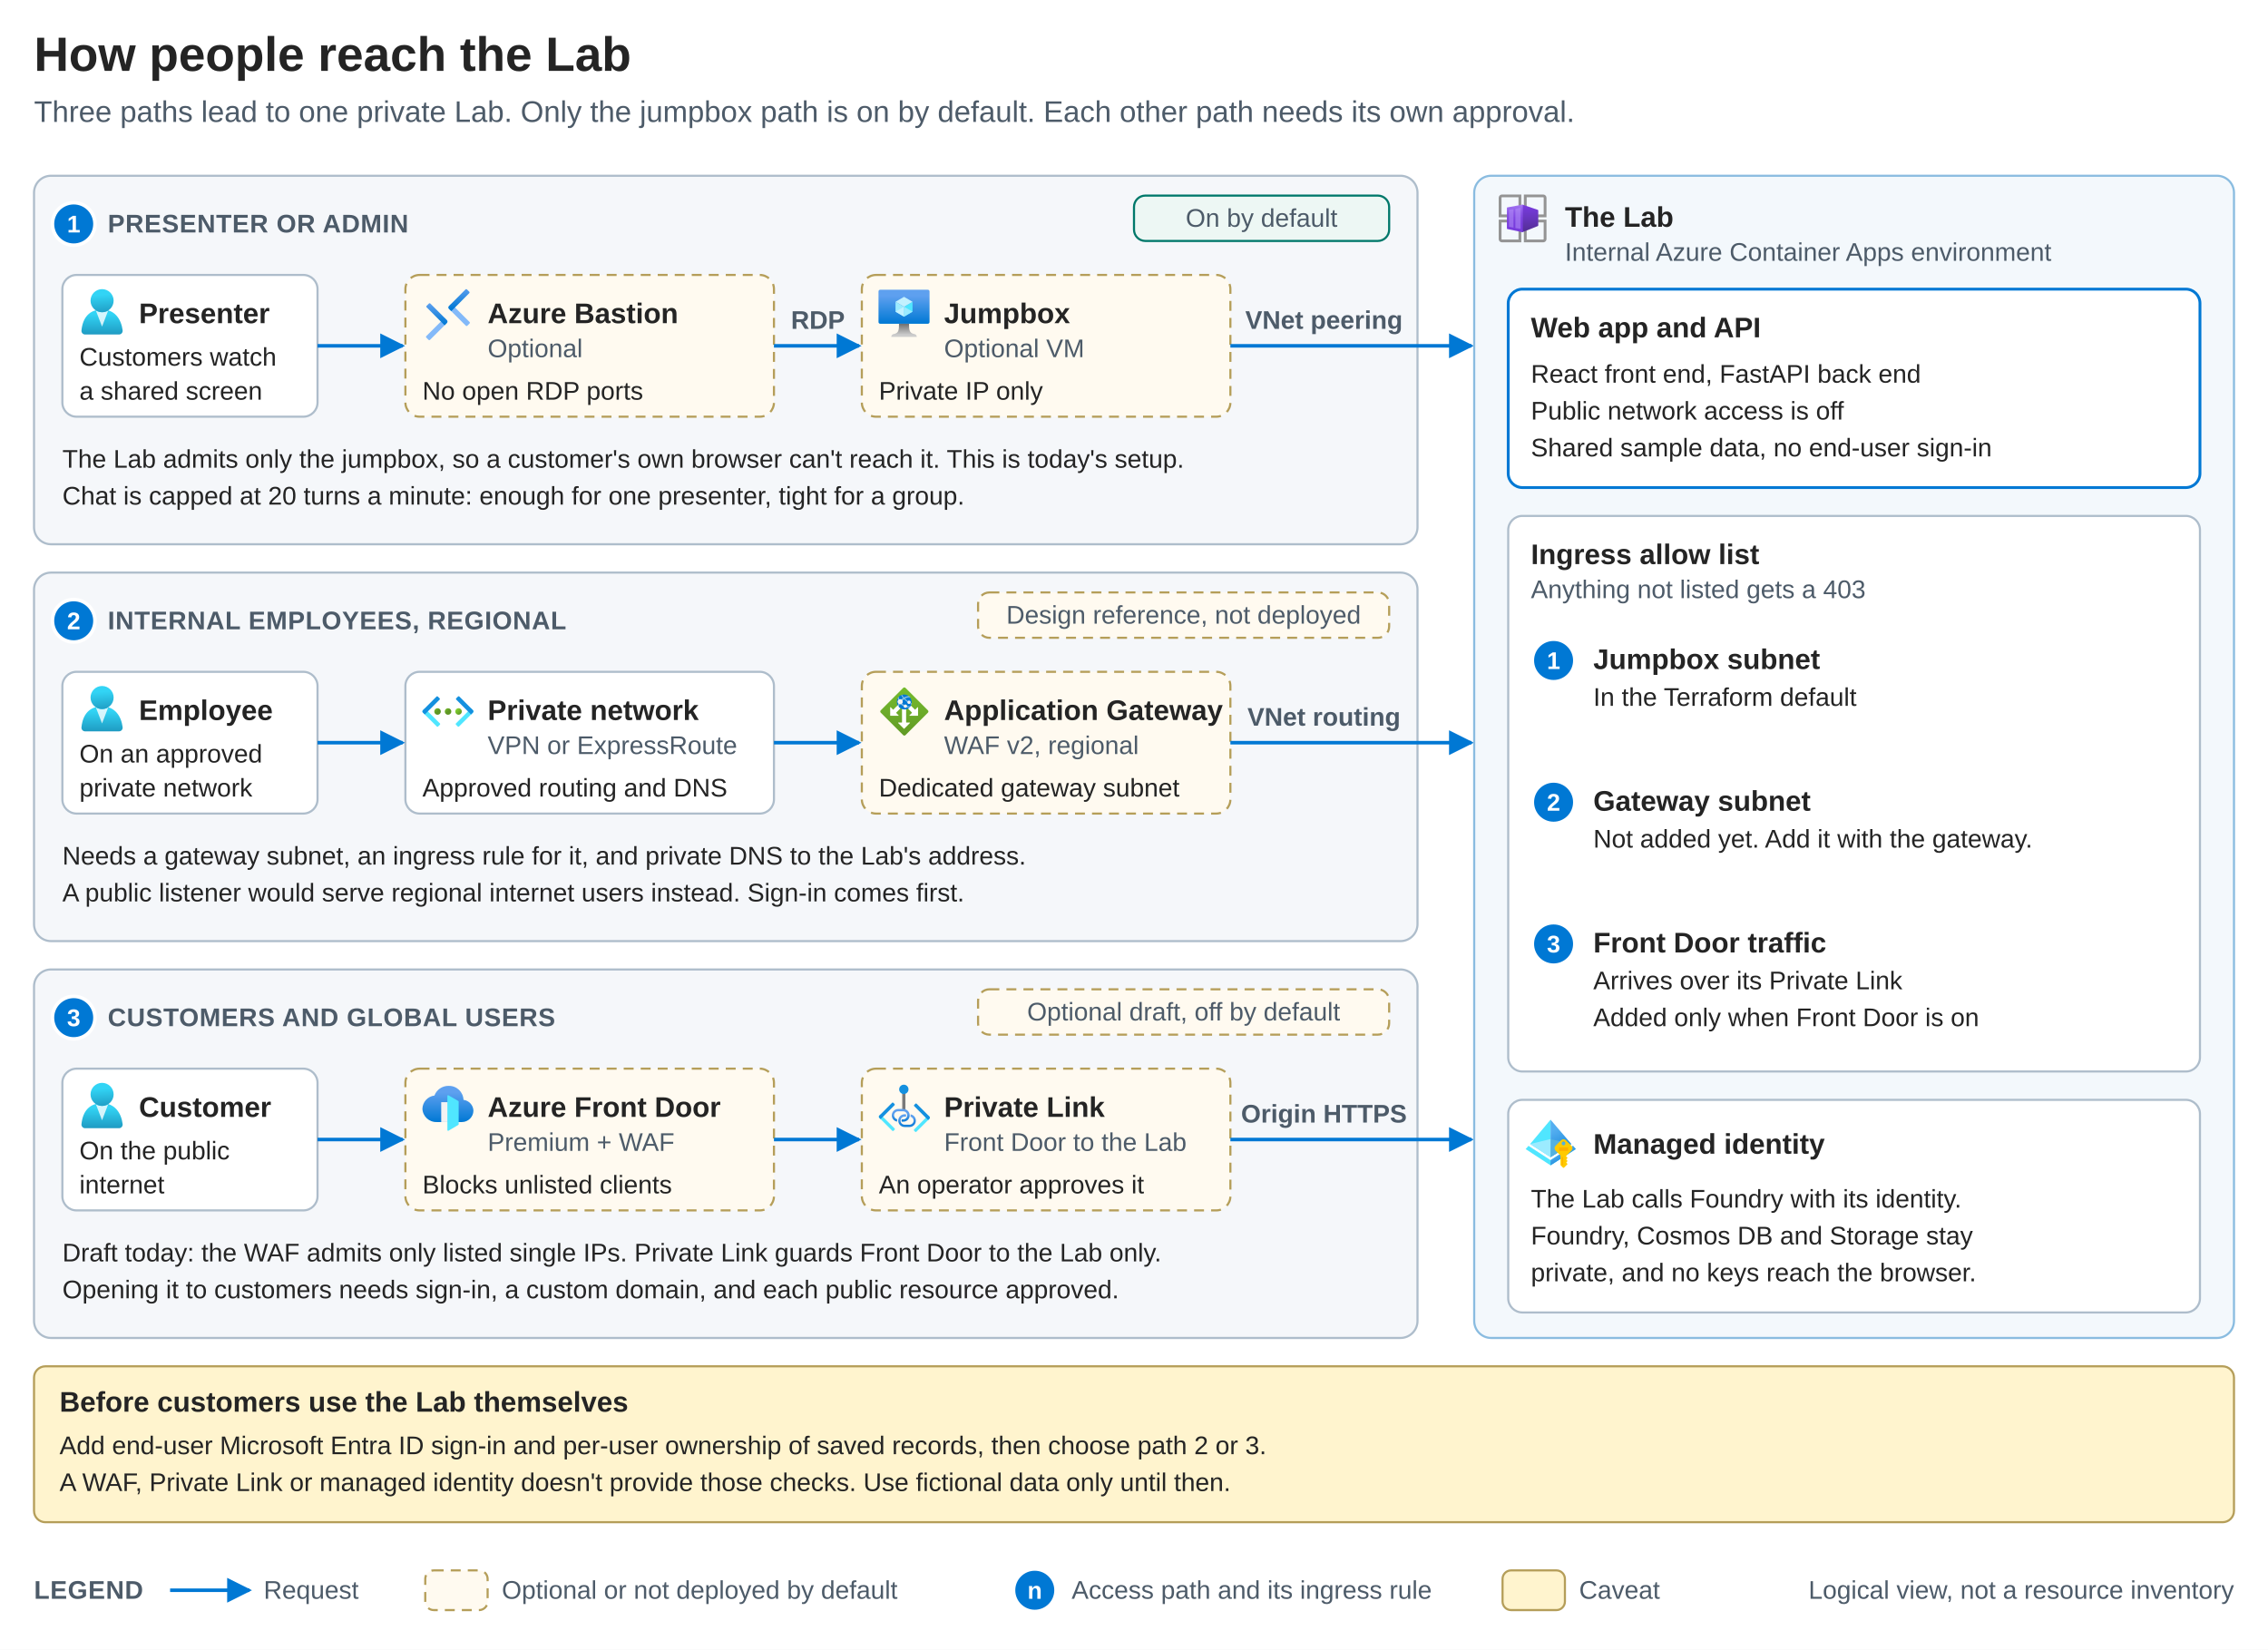
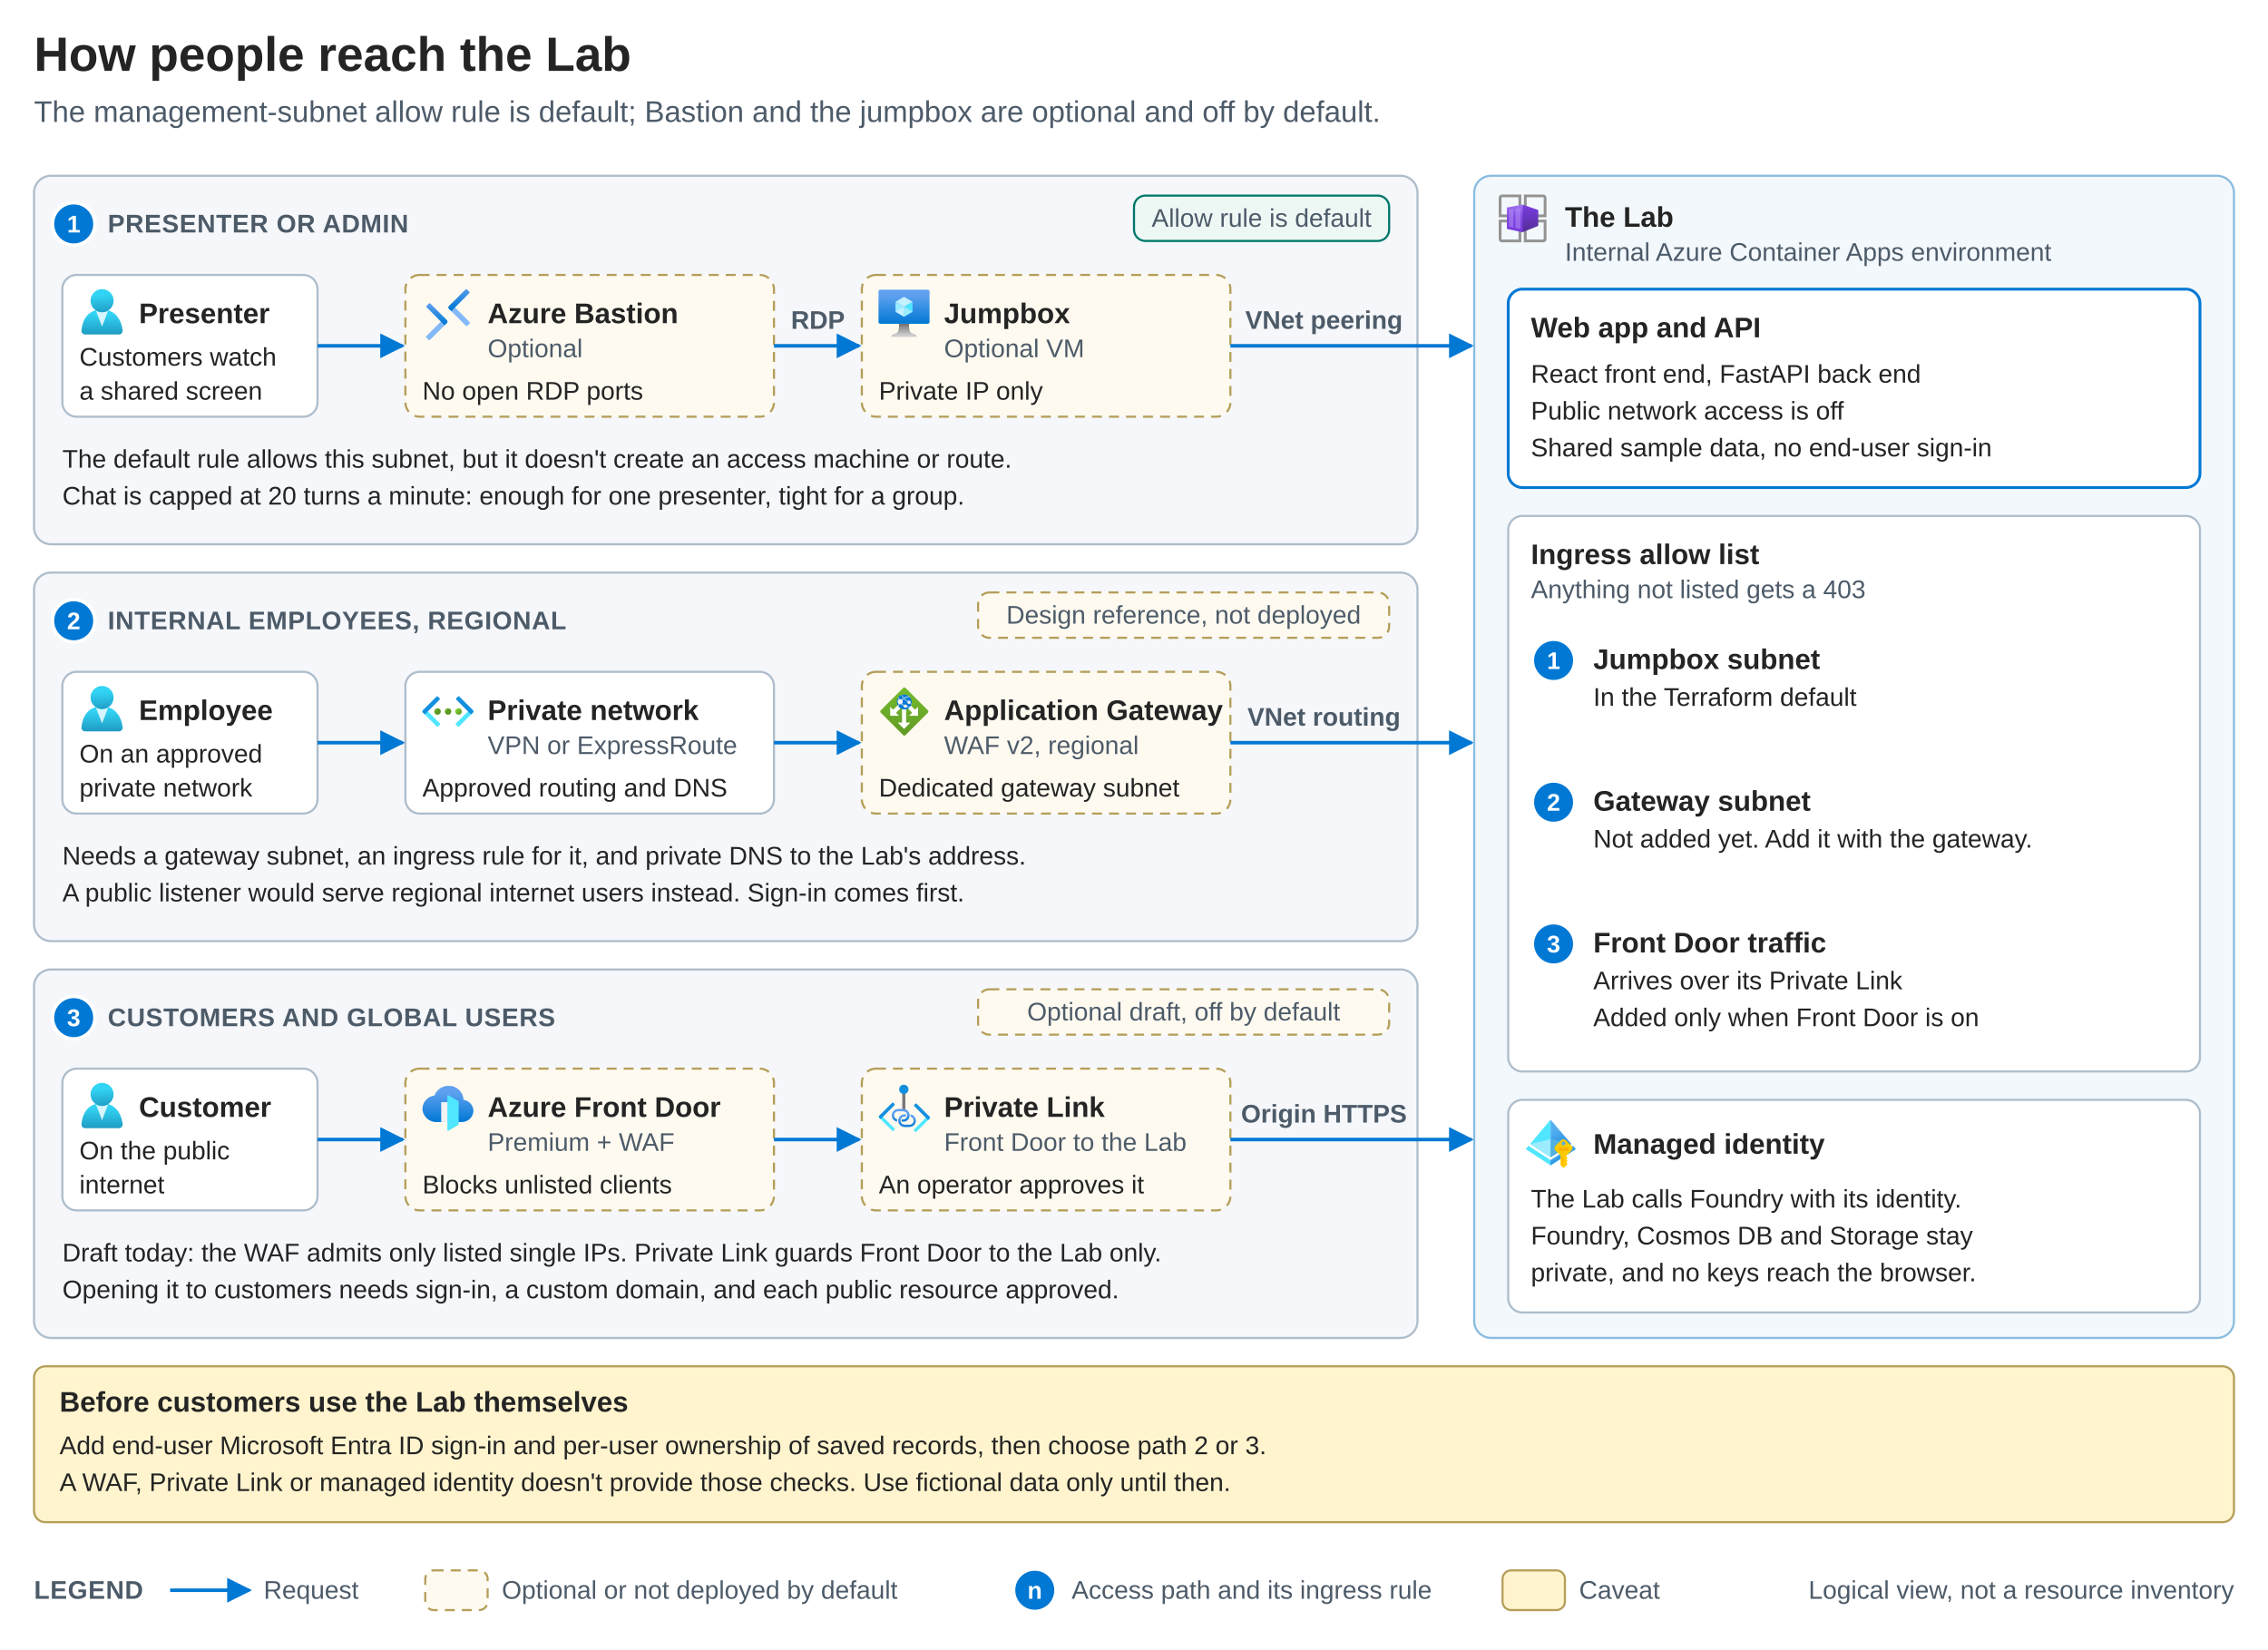
<svg xmlns="http://www.w3.org/2000/svg" width="1600" height="1164" viewBox="0 0 1600 1164" role="img" aria-labelledby="title desc" style="max-width:100%;height:auto">
  <defs>
    <marker id="blue" viewBox="0 0 10 10" refX="9" refY="5" markerWidth="7" markerHeight="7" orient="auto">
      <path d="M0 0L10 5L0 10z" fill="#0078d4" />
    </marker>
    <style>
      text { font-family: 'Segoe UI', Arial, sans-serif; fill: #242424; }
      .title { font-size: 34px; font-weight: 600; }
      .sub { font-size: 21px; fill: #4d5b69; }
      .name { font-size: 20px; font-weight: 600; }
      .detail { font-size: 18px; }
      .small { font-size: 18px; fill: #4d5b69; }
      .label { font-size: 18px; fill: #4d5b69; font-weight: 600; }
      .boundary { font-size: 18px; font-weight: 600; fill: #4d5b69; letter-spacing: 0.4px; }
      .num { font-family: 'Segoe UI', Arial, sans-serif; font-size: 17px; font-weight: 700; fill: #fff; }
      .request { fill: none; stroke: #0078d4; stroke-width: 2.5; marker-end: url(#blue); }
    </style>
  </defs>
  <rect width="1600" height="1164" fill="#fff" />
  <text x="24" y="50" class="title">How people reach the Lab</text>
-   <text x="24" y="86" class="sub">Three paths lead to one private Lab. Only the jumpbox path is on by default. Each other path needs its own approval.</text>
+   <text x="24" y="86" class="sub">The management-subnet allow rule is default; Bastion and the jumpbox are optional and off by default.</text>
  <rect x="24" y="124" width="976" height="260" rx="12" fill="#f5f7fa" stroke="#aebdcb" stroke-width="1.5" />
  <circle cx="52" cy="158" r="15" fill="#0078d4" stroke="#fff" stroke-width="2.5" />
  <text x="52" y="164" class="num" text-anchor="middle">1</text>
  <text x="76" y="164" class="boundary">PRESENTER OR ADMIN</text>
  <rect x="800" y="138" width="180" height="32" rx="8" fill="#edf7f4" stroke="#00786a" stroke-width="1.5" />
-   <text x="890" y="160" class="small" text-anchor="middle">On by default</text>
+   <text x="890" y="160" class="small" text-anchor="middle">Allow rule is default</text>
  <rect x="44" y="194" width="180" height="100" rx="10" fill="#fff" stroke="#aebdcb" stroke-width="1.5" />
  <svg x="56" y="204" width="32" height="32" viewBox="0 0 18 18">
    <defs>
      <linearGradient id="icon1-be92901b-ec33-4c65-adf1-9b0eed06d677" x1="9" y1="6.88" x2="9" y2="20.45" gradientUnits="userSpaceOnUse">
        <stop offset="0.22" stop-color="#32d4f5" />
        <stop offset="1" stop-color="#198ab3" />
      </linearGradient>
      <linearGradient id="icon1-b46fc246-25d8-4398-8779-1042e8cacae7" x1="8.61" y1="-0.4" x2="9.6" y2="11.92" gradientUnits="userSpaceOnUse">
        <stop offset="0.22" stop-color="#32d4f5" />
        <stop offset="1" stop-color="#198ab3" />
      </linearGradient>
    </defs>
    <path d="M15.72,18a1.45,1.45,0,0,0,1.45-1.45.47.47,0,0,0,0-.17C16.59,11.81,14,8.09,9,8.09S1.34,11.24.83,16.39A1.46,1.46,0,0,0,2.14,18H15.72Z" fill="url(#icon1-be92901b-ec33-4c65-adf1-9b0eed06d677)" />
    <path d="M9,9.17a4.59,4.59,0,0,1-2.48-.73L9,14.86l2.44-6.38A4.53,4.53,0,0,1,9,9.17Z" fill="#fff" opacity="0.8" />
    <circle cx="9.01" cy="4.58" r="4.58" fill="url(#icon1-b46fc246-25d8-4398-8779-1042e8cacae7)" />
  </svg>
  <text x="98" y="228" class="name">Presenter</text>
  <text x="56" y="258" class="detail">Customers watch</text>
  <text x="56" y="282" class="detail">a shared screen</text>
  <rect x="286" y="194" width="260" height="100" rx="10" fill="#fffaf0" stroke="#b59e59" stroke-width="1.5" stroke-dasharray="7 5" />
  <svg x="298" y="204" width="36" height="36" viewBox="0 0 18 18">
    <defs>
      <linearGradient id="icon2-b1ebad31-96e8-487e-93d6-4a68da28a89e" x1="12.896" y1="-0.54" x2="12.896" y2="6.922" gradientTransform="translate(1.05 10.166) rotate(-44.919)" gradientUnits="userSpaceOnUse">
        <stop offset="0" stop-color="#5ea0ef" />
        <stop offset="1" stop-color="#0078d4" />
      </linearGradient>
      <linearGradient id="icon2-fb6a68a2-e02a-438b-8ccf-ab9786098481" x1="5.104" y1="5.035" x2="5.104" y2="12.497" gradientTransform="translate(2.636 18.68) rotate(-135.081)" gradientUnits="userSpaceOnUse">
        <stop offset="0" stop-color="#5ea0ef" />
        <stop offset="1" stop-color="#0078d4" />
      </linearGradient>
    </defs>
    <path d="M12.315,4.43h1.136a.363.363,0,0,1,.363.363v8.382a.727.727,0,0,1-.727.727H11.951a0,0,0,0,1,0,0V4.793A.363.363,0,0,1,12.315,4.43Z" transform="translate(28.47 6.515) rotate(134.919)" fill="#83b9f9" />
    <path d="M12.253-.856h1.136a.363.363,0,0,1,.363.363V8.483a0,0,0,0,1,0,0H12.616a.727.727,0,0,1-.727-.727V-.492a.363.363,0,0,1,.363-.363Z" transform="translate(6.435 -7.94) rotate(44.919)" fill="url(#icon2-b1ebad31-96e8-487e-93d6-4a68da28a89e)" />
    <path d="M4.186,9.411H5.322a.727.727,0,0,1,.727.727v8.382a.363.363,0,0,1-.363.363H4.549a.363.363,0,0,1-.363-.363V9.411a0,0,0,0,1,0,0Z" transform="translate(11.521 0.534) rotate(45.081)" fill="#83b9f9" />
    <path d="M4.974,4.126H6.11a0,0,0,0,1,0,0V13.1a.363.363,0,0,1-.363.363H4.611a.363.363,0,0,1-.363-.363V4.852a.727.727,0,0,1,.727-.727Z" transform="translate(15.056 11.366) rotate(135.081)" fill="url(#icon2-fb6a68a2-e02a-438b-8ccf-ab9786098481)" />
  </svg>
  <text x="344" y="228" class="name">Azure Bastion</text>
  <text x="344" y="252" class="small">Optional</text>
  <text x="298" y="282" class="detail">No open RDP ports</text>
  <rect x="608" y="194" width="260" height="100" rx="10" fill="#fffaf0" stroke="#b59e59" stroke-width="1.5" stroke-dasharray="7 5" />
  <svg x="620" y="204" width="36" height="36" viewBox="0 0 18 18">
    <defs>
      <linearGradient id="icon3-f34d9569-2bd0-4002-8f16-3d01d8106cb5" x1="8.88" y1="12.21" x2="8.88" y2="0.21" gradientUnits="userSpaceOnUse">
        <stop offset="0" stop-color="#0078d4" />
        <stop offset="0.82" stop-color="#5ea0ef" />
      </linearGradient>
      <linearGradient id="icon3-bdb45a0b-eb58-4970-a60a-fb2ce314f866" x1="8.88" y1="16.84" x2="8.88" y2="12.21" gradientUnits="userSpaceOnUse">
        <stop offset="0.15" stop-color="#ccc" />
        <stop offset="1" stop-color="#707070" />
      </linearGradient>
    </defs>
    <rect x="-0.12" y="0.21" width="18" height="12" rx="0.6" fill="url(#icon3-f34d9569-2bd0-4002-8f16-3d01d8106cb5)" />
    <polygon points="11.88 4.46 11.88 7.95 8.88 9.71 8.88 6.21 11.88 4.46" fill="#50e6ff" />
    <polygon points="11.88 4.46 8.88 6.22 5.88 4.46 8.88 2.71 11.88 4.46" fill="#c3f1ff" />
    <polygon points="8.88 6.22 8.88 9.71 5.88 7.95 5.88 4.46 8.88 6.22" fill="#9cebff" />
    <polygon points="5.88 7.95 8.88 6.21 8.88 9.71 5.88 7.95" fill="#c3f1ff" />
    <polygon points="11.88 7.95 8.88 6.21 8.88 9.71 11.88 7.95" fill="#9cebff" />
    <path d="M12.49,15.84c-1.78-.28-1.85-1.56-1.85-3.63H7.11c0,2.07-.06,3.35-1.84,3.63a1,1,0,0,0-.89,1h9A1,1,0,0,0,12.49,15.84Z" fill="url(#icon3-bdb45a0b-eb58-4970-a60a-fb2ce314f866)" />
  </svg>
  <text x="666" y="228" class="name">Jumpbox</text>
  <text x="666" y="252" class="small">Optional VM</text>
  <text x="620" y="282" class="detail">Private IP only</text>
  <path d="M224 244H284" class="request" />
  <path d="M546 244H606" class="request" />
  <text x="577" y="232" class="label" text-anchor="middle">RDP</text>
  <path d="M868 244H1038" class="request" />
  <text x="934" y="232" class="label" text-anchor="middle">VNet peering</text>
-   <text x="44" y="330" class="detail">The Lab admits only the jumpbox, so a customer's own browser can't reach it. This is today's setup.</text>
+   <text x="44" y="330" class="detail">The default rule allows this subnet, but it doesn't create an access machine or route.</text>
  <text x="44" y="356" class="detail">Chat is capped at 20 turns a minute: enough for one presenter, tight for a group.</text>
  <rect x="24" y="404" width="976" height="260" rx="12" fill="#f5f7fa" stroke="#aebdcb" stroke-width="1.5" />
  <circle cx="52" cy="438" r="15" fill="#0078d4" stroke="#fff" stroke-width="2.5" />
  <text x="52" y="444" class="num" text-anchor="middle">2</text>
  <text x="76" y="444" class="boundary">INTERNAL EMPLOYEES, REGIONAL</text>
  <rect x="690" y="418" width="290" height="32" rx="8" fill="#fffaf0" stroke="#b59e59" stroke-width="1.5" stroke-dasharray="7 5" />
  <text x="835" y="440" class="small" text-anchor="middle">Design reference, not deployed</text>
  <rect x="44" y="474" width="180" height="100" rx="10" fill="#fff" stroke="#aebdcb" stroke-width="1.5" />
  <svg x="56" y="484" width="32" height="32" viewBox="0 0 18 18">
    <defs>
      <linearGradient id="icon4-be92901b-ec33-4c65-adf1-9b0eed06d677" x1="9" y1="6.88" x2="9" y2="20.45" gradientUnits="userSpaceOnUse">
        <stop offset="0.22" stop-color="#32d4f5" />
        <stop offset="1" stop-color="#198ab3" />
      </linearGradient>
      <linearGradient id="icon4-b46fc246-25d8-4398-8779-1042e8cacae7" x1="8.61" y1="-0.4" x2="9.6" y2="11.92" gradientUnits="userSpaceOnUse">
        <stop offset="0.22" stop-color="#32d4f5" />
        <stop offset="1" stop-color="#198ab3" />
      </linearGradient>
    </defs>
    <path d="M15.72,18a1.45,1.45,0,0,0,1.45-1.45.47.47,0,0,0,0-.17C16.59,11.81,14,8.09,9,8.09S1.34,11.24.83,16.39A1.46,1.46,0,0,0,2.14,18H15.72Z" fill="url(#icon4-be92901b-ec33-4c65-adf1-9b0eed06d677)" />
    <path d="M9,9.17a4.59,4.59,0,0,1-2.48-.73L9,14.86l2.44-6.38A4.53,4.53,0,0,1,9,9.17Z" fill="#fff" opacity="0.8" />
    <circle cx="9.01" cy="4.58" r="4.58" fill="url(#icon4-b46fc246-25d8-4398-8779-1042e8cacae7)" />
  </svg>
  <text x="98" y="508" class="name">Employee</text>
  <text x="56" y="538" class="detail">On an approved</text>
  <text x="56" y="562" class="detail">private network</text>
  <rect x="286" y="474" width="260" height="100" rx="10" fill="#fff" stroke="#aebdcb" stroke-width="1.5" />
  <svg x="298" y="484" width="36" height="36" viewBox="0 0 18 18">
    <defs>
      <linearGradient id="icon5-f020fb7e-2243-4501-8153-5d69bd3c34f7" x1="9.88" y1="8.59" x2="11.52" y2="10.23" gradientTransform="translate(2.03 -0.4) rotate(-0.08)" gradientUnits="userSpaceOnUse">
        <stop offset="0" stop-color="#86d633" />
        <stop offset="1" stop-color="#5e9624" />
      </linearGradient>
      <linearGradient id="icon5-b3c2bc94-8c7c-48a2-9719-6ee899a43a97" x1="6.18" y1="8.59" x2="7.81" y2="10.23" gradientUnits="userSpaceOnUse">
        <stop offset="0" stop-color="#86d633" />
        <stop offset="1" stop-color="#5e9624" />
      </linearGradient>
      <linearGradient id="icon5-e900c35d-0958-4d4f-b28f-302eeaaf52f5" x1="2.48" y1="8.59" x2="4.11" y2="10.23" gradientUnits="userSpaceOnUse">
        <stop offset="0" stop-color="#86d633" />
        <stop offset="1" stop-color="#5e9624" />
      </linearGradient>
    </defs>
    <circle cx="12.74" cy="8.99" r="1.16" fill="url(#icon5-f020fb7e-2243-4501-8153-5d69bd3c34f7)" />
    <circle cx="9.04" cy="9" r="1.16" fill="url(#icon5-b3c2bc94-8c7c-48a2-9719-6ee899a43a97)" />
    <circle cx="5.34" cy="9" r="1.16" fill="url(#icon5-e900c35d-0958-4d4f-b28f-302eeaaf52f5)" />
    <path d="M2.61,7.28h.94a.3.3,0,0,1,.3.3v6.94a.6.6,0,0,1-.6.6H2.31a0,0,0,0,1,0,0V7.58a.3.3,0,0,1,.3-.3Z" transform="translate(13.18 16.93) rotate(134.92)" fill="#50e6ff" />
    <path d="M2.56,2.91H3.5a.3.3,0,0,1,.3.3v7.43a0,0,0,0,1,0,0H2.86a.6.6,0,0,1-.6-.6V3.21a.3.3,0,0,1,.3-.3Z" transform="translate(5.66 -0.16) rotate(44.92)" fill="#1490df" />
    <path d="M14.15,7.28h.94a.6.6,0,0,1,.6.6v6.94a.3.3,0,0,1-.3.3h-.94a.3.3,0,0,1-.3-.3V7.28a0,0,0,0,1,0,0Z" transform="translate(12.32 -7.28) rotate(45.08)" fill="#50e6ff" />
    <path d="M14.81,2.91h.94a0,0,0,0,1,0,0v7.43a.3.3,0,0,1-.3.3H14.5a.3.3,0,0,1-.3-.3V3.51a.6.6,0,0,1,.6-.6Z" transform="translate(30.36 0.99) rotate(135.08)" fill="#1490df" />
  </svg>
  <text x="344" y="508" class="name">Private network</text>
  <text x="344" y="532" class="small">VPN or ExpressRoute</text>
  <text x="298" y="562" class="detail">Approved routing and DNS</text>
  <rect x="608" y="474" width="260" height="100" rx="10" fill="#fffaf0" stroke="#b59e59" stroke-width="1.5" stroke-dasharray="7 5" />
  <svg x="620" y="484" width="36" height="36" viewBox="0 0 18 18">
    <defs>
      <linearGradient id="icon6-f6d5399b-a5cb-4c09-96cc-9e3bb1af2386" x1="9" y1="19.25" x2="9" y2="-0.46" gradientTransform="translate(9 -3.73) rotate(45)" gradientUnits="userSpaceOnUse">
        <stop offset="0" stop-color="#5e9624" />
        <stop offset="0.55" stop-color="#6dad2a" />
        <stop offset="1" stop-color="#76bc2d" />
      </linearGradient>
      <linearGradient id="icon6-a43242a2-4d95-4f6d-8870-2702ceb6aebc" x1="7.54" y1="6.44" x2="7.53" y2="5.18" gradientUnits="userSpaceOnUse">
        <stop offset="0" stop-color="#ccc" />
        <stop offset="0.12" stop-color="#d7d7d7" />
        <stop offset="0.42" stop-color="#ebebeb" />
        <stop offset="0.72" stop-color="#f8f8f8" />
        <stop offset="1" stop-color="#fcfcfc" />
      </linearGradient>
      <linearGradient id="icon6-eedce6dd-706a-43c4-ac66-66b73578221d" x1="9.36" y1="7.69" x2="9.36" y2="6.57" href="#icon6-a43242a2-4d95-4f6d-8870-2702ceb6aebc" />
    </defs>
    <rect x="2.82" y="2.82" width="12.35" height="12.35" rx="0.57" transform="translate(-3.73 9) rotate(-45)" fill="url(#icon6-f6d5399b-a5cb-4c09-96cc-9e3bb1af2386)" />
    <g>
      <path d="M10.89,10.51h2.84a.11.11,0,0,0,.1-.11V7.57a.1.1,0,0,0-.18-.07l-.78.78,0,.05a.1.1,0,0,1-.14,0L9.26,4.91a.1.1,0,0,0-.14,0l-.88.88a.11.11,0,0,0,0,.15l3.41,3.41a.11.11,0,0,1,0,.15l-.05.05-.78.78A.11.11,0,0,0,10.89,10.51Z" fill="#fff" />
      <path d="M6.92,10.51H4.08A.11.11,0,0,1,4,10.4V7.57a.1.1,0,0,1,.17-.07l.79.78,0,.05a.1.1,0,0,0,.14,0L8.55,4.91a.1.1,0,0,1,.14,0l.88.88a.11.11,0,0,1,0,.15L6.16,9.35a.11.11,0,0,0,0,.15l0,.05.78.78A.11.11,0,0,1,6.92,10.51Z" fill="#fff" />
      <path d="M6.82,13.07l2,2a.1.1,0,0,0,.14,0l2-2a.1.1,0,0,0-.07-.17H9.72a.11.11,0,0,1-.1-.1V8a.1.1,0,0,0-.1-.11H8.28A.11.11,0,0,0,8.17,8V12.8a.1.1,0,0,1-.1.1H6.89A.1.1,0,0,0,6.82,13.07Z" fill="#fff" />
    </g>
    <path id="icon6-ac0a9c0c-2e8c-4843-b02b-2fadf76b27d0" d="M10.65,7.78A2.71,2.71,0,0,1,7.33,3.5l0,0a2.71,2.71,0,0,1,3.29,4.3" fill="#0078d4" />
    <circle cx="7.53" cy="5.55" r="0.87" fill="url(#icon6-a43242a2-4d95-4f6d-8870-2702ceb6aebc)" />
    <g>
      <path d="M6.67,7l.19.3L7,7.5a5.94,5.94,0,0,1,.34-1.1.85.85,0,0,1-.45-.23A6.71,6.71,0,0,0,6.67,7Z" fill="#f2f2f2" opacity="0.55" />
      <path d="M7.24,4.73A4,4,0,0,1,7,3.8a2.48,2.48,0,0,0-.34.46A3.51,3.51,0,0,0,6.86,5,1,1,0,0,1,7.24,4.73Z" fill="#f2f2f2" opacity="0.55" />
      <path d="M8.17,6.14a.87.87,0,0,1-.48.26,4.62,4.62,0,0,0,.46.41,4.14,4.14,0,0,0,.65.39V7.13A.53.53,0,0,1,9,6.73,3.6,3.6,0,0,1,8.17,6.14Z" fill="#f2f2f2" opacity="0.55" />
      <path d="M10.79,7.2a4.14,4.14,0,0,1-.87-.1v0a.55.55,0,0,1-.16.39,3.84,3.84,0,0,0,1.08.08,2.93,2.93,0,0,0,.37-.42Z" fill="#f2f2f2" opacity="0.55" />
    </g>
    <circle cx="9.36" cy="7.13" r="0.56" fill="url(#icon6-eedce6dd-706a-43c4-ac66-66b73578221d)" />
    <circle cx="10.64" cy="5.74" r="0.6" fill="#f2f2f2" />
    <g>
      <path d="M9.21,4.42A4.29,4.29,0,0,1,11.09,4a2.24,2.24,0,0,0-.47-.45,4.5,4.5,0,0,0-1.49.35c-.1,0-.19.11-.29.16h0a5.85,5.85,0,0,1-.63-.93l-.34.13a5.35,5.35,0,0,0,.65,1,3.92,3.92,0,0,0-.67.55.87.87,0,0,1,.43.35,3.29,3.29,0,0,1,.61-.48,9.16,9.16,0,0,0,1.17,1,.57.57,0,0,1,.2-.32A8.44,8.44,0,0,1,9.21,4.42Z" fill="#f2f2f2" opacity="0.55" />
      <path d="M11.55,6.09h0l-.1,0h0l-.08,0h0l-.1-.06a.61.61,0,0,1-.2.3l.12.07h0l.11.06h0l.28.14h0a3.58,3.58,0,0,0,.09-.35Z" fill="#f2f2f2" opacity="0.55" />
    </g>
    <circle cx="7.53" cy="5.55" r="0.87" fill="#f2f2f2" />
    <circle cx="9.36" cy="7.13" r="0.56" fill="#f2f2f2" />
  </svg>
  <text x="666" y="508" class="name">Application Gateway</text>
  <text x="666" y="532" class="small">WAF v2, regional</text>
  <text x="620" y="562" class="detail">Dedicated gateway subnet</text>
  <path d="M224 524H284" class="request" />
  <path d="M546 524H606" class="request" />
  <path d="M868 524H1038" class="request" />
  <text x="934" y="512" class="label" text-anchor="middle">VNet routing</text>
  <text x="44" y="610" class="detail">Needs a gateway subnet, an ingress rule for it, and private DNS to the Lab's address.</text>
  <text x="44" y="636" class="detail">A public listener would serve regional internet users instead. Sign-in comes first.</text>
  <rect x="24" y="684" width="976" height="260" rx="12" fill="#f5f7fa" stroke="#aebdcb" stroke-width="1.5" />
  <circle cx="52" cy="718" r="15" fill="#0078d4" stroke="#fff" stroke-width="2.5" />
  <text x="52" y="724" class="num" text-anchor="middle">3</text>
  <text x="76" y="724" class="boundary">CUSTOMERS AND GLOBAL USERS</text>
  <rect x="690" y="698" width="290" height="32" rx="8" fill="#fffaf0" stroke="#b59e59" stroke-width="1.5" stroke-dasharray="7 5" />
  <text x="835" y="720" class="small" text-anchor="middle">Optional draft, off by default</text>
  <rect x="44" y="754" width="180" height="100" rx="10" fill="#fff" stroke="#aebdcb" stroke-width="1.5" />
  <svg x="56" y="764" width="32" height="32" viewBox="0 0 18 18">
    <defs>
      <linearGradient id="icon7-be92901b-ec33-4c65-adf1-9b0eed06d677" x1="9" y1="6.88" x2="9" y2="20.45" gradientUnits="userSpaceOnUse">
        <stop offset="0.22" stop-color="#32d4f5" />
        <stop offset="1" stop-color="#198ab3" />
      </linearGradient>
      <linearGradient id="icon7-b46fc246-25d8-4398-8779-1042e8cacae7" x1="8.61" y1="-0.4" x2="9.6" y2="11.92" gradientUnits="userSpaceOnUse">
        <stop offset="0.22" stop-color="#32d4f5" />
        <stop offset="1" stop-color="#198ab3" />
      </linearGradient>
    </defs>
    <path d="M15.72,18a1.45,1.45,0,0,0,1.45-1.45.47.47,0,0,0,0-.17C16.59,11.81,14,8.09,9,8.09S1.34,11.24.83,16.39A1.46,1.46,0,0,0,2.14,18H15.72Z" fill="url(#icon7-be92901b-ec33-4c65-adf1-9b0eed06d677)" />
    <path d="M9,9.17a4.59,4.59,0,0,1-2.48-.73L9,14.86l2.44-6.38A4.53,4.53,0,0,1,9,9.17Z" fill="#fff" opacity="0.8" />
    <circle cx="9.01" cy="4.58" r="4.58" fill="url(#icon7-b46fc246-25d8-4398-8779-1042e8cacae7)" />
  </svg>
  <text x="98" y="788" class="name">Customer</text>
  <text x="56" y="818" class="detail">On the public</text>
  <text x="56" y="842" class="detail">internet</text>
  <rect x="286" y="754" width="260" height="100" rx="10" fill="#fffaf0" stroke="#b59e59" stroke-width="1.5" stroke-dasharray="7 5" />
  <svg x="298" y="764" width="36" height="36" viewBox="0 0 18 18">
    <defs>
      <linearGradient id="icon8-aa2ee697-e8d1-4da1-a8c5-64c8ebbb74cf" x1="9" y1="13.83" x2="9" y2="1.07" gradientUnits="userSpaceOnUse">
        <stop offset="0" stop-color="#0078d4" />
        <stop offset="0.82" stop-color="#5ea0ef" />
      </linearGradient>
    </defs>
    <path d="M18,9.83A4,4,0,0,0,14.49,6,5.1,5.1,0,0,0,9.24,1.07a5.23,5.23,0,0,0-5,3.41A4.83,4.83,0,0,0,0,9.12a4.9,4.9,0,0,0,5.07,4.71l.44,0h8.21a.78.78,0,0,0,.22,0A4.09,4.09,0,0,0,18,9.83Z" fill="url(#icon8-aa2ee697-e8d1-4da1-a8c5-64c8ebbb74cf)" />
    <path id="icon8-f0276135-0079-4897-a518-21eb63472c16" d="M6.63,6.82h5.06v7H6.63Z" fill="#f2f2f2" />
    <path id="icon8-e528878d-2ed7-4392-94e6-99c6fc971bcb" d="M12.61,6.37l-3.49-2a.25.25,0,0,0-.31.15s0,.06,0,.08V16.68a.25.25,0,0,0,.24.25h.08l3.49-2.06a.25.25,0,0,0,.17-.23v-8A.26.26,0,0,0,12.61,6.37Z" fill="#50e6ff" />
  </svg>
  <text x="344" y="788" class="name">Azure Front Door</text>
  <text x="344" y="812" class="small">Premium + WAF</text>
  <text x="298" y="842" class="detail">Blocks unlisted clients</text>
  <rect x="608" y="754" width="260" height="100" rx="10" fill="#fffaf0" stroke="#b59e59" stroke-width="1.5" stroke-dasharray="7 5" />
  <svg x="620" y="764" width="36" height="36" viewBox="0 0 18 18">
    <defs>
      <linearGradient id="icon9-fd061228-22be-425e-9131-0b8cca0e5d17" x1="7.699" y1="259.22" x2="7.699" y2="263.711" gradientTransform="translate(0 -250)" gradientUnits="userSpaceOnUse">
        <stop offset="0.23" stop-color="#5ea0ef" />
        <stop offset="0.32" stop-color="#5b9fee" />
        <stop offset="0.48" stop-color="#509aeb" />
        <stop offset="0.57" stop-color="#3f92e6" />
        <stop offset="0.75" stop-color="#2688df" />
        <stop offset="0.93" stop-color="#127fd9" />
      </linearGradient>
      <linearGradient id="icon9-ea9649a6-04b5-47d6-8247-ed3ab9ff9d06" x1="9.927" y1="261.091" x2="9.927" y2="265.582" gradientTransform="translate(0 -250)" gradientUnits="userSpaceOnUse">
        <stop offset="0.02" stop-color="#5ea0ef" />
        <stop offset="0.14" stop-color="#5b9fee" />
        <stop offset="0.23" stop-color="#5b9fee" />
        <stop offset="0.34" stop-color="#509aeb" />
        <stop offset="0.44" stop-color="#3f92e6" />
        <stop offset="0.63" stop-color="#2688df" />
        <stop offset="0.93" stop-color="#127fd9" />
      </linearGradient>
    </defs>
    <path d="M8.252,2.521H9.374V9.594H8.252Z" fill="#7a7a7a" />
    <path d="M10.459,2.3A1.647,1.647,0,1,1,8.813.65h0A1.646,1.646,0,0,1,10.459,2.3Z" fill="#1490df" />
    <path d="M8.588,9.22h-1.8a2.246,2.246,0,0,0-.348,4.461,2.415,2.415,0,0,1,.022-.835,1.418,1.418,0,0,1,.326-2.8h1.8a1.422,1.422,0,0,1,0,2.844H8.094a1.078,1.078,0,0,0-.1.45,1.022,1.022,0,0,0,.071.374h.527a2.246,2.246,0,1,0,0-4.491Z" fill="url(#icon9-fd061228-22be-425e-9131-0b8cca0e5d17)" />
    <path d="M11.182,11.121a2.642,2.642,0,0,1,.026.344,2.317,2.317,0,0,1-.049.491,1.418,1.418,0,0,1-.325,2.8h-1.8a1.423,1.423,0,0,1,0-2.845h.494a1.042,1.042,0,0,0,.1-.449,1.018,1.018,0,0,0-.071-.374H9.037a2.246,2.246,0,0,0,0,4.491h1.8a2.246,2.246,0,0,0,.348-4.461Z" fill="url(#icon9-ea9649a6-04b5-47d6-8247-ed3ab9ff9d06)" />
    <path d="M5.58,16.525l-.412.415a.28.28,0,0,1-.4,0l-4.607-4.6a.566.566,0,0,1,0-.8l.416-.412,5,4.992a.276.276,0,0,1,0,.391h0Z" fill="#50e6ff" />
    <path d="M5.082,7.02l.46.46a.282.282,0,0,1,0,.4L.625,12.809l-.461-.457a.566.566,0,0,1,0-.8L4.685,7.02A.28.28,0,0,1,5.082,7.02Z" fill="#1490df" />
    <path d="M12.417,16.851a.278.278,0,0,1-.006-.392h0l.006,0,5-4.989.416.416a.566.566,0,0,1,0,.8l-4.611,4.588a.277.277,0,0,1-.391.006h0l-.006-.005Z" fill="#50e6ff" />
    <path d="M13.311,7.349l4.525,4.536a.563.563,0,0,1,0,.793l-.461.46L12.454,8.206a.289.289,0,0,1,0-.4l.46-.456A.282.282,0,0,1,13.311,7.349Z" fill="#1490df" />
  </svg>
  <text x="666" y="788" class="name">Private Link</text>
  <text x="666" y="812" class="small">Front Door to the Lab</text>
  <text x="620" y="842" class="detail">An operator approves it</text>
  <path d="M224 804H284" class="request" />
  <path d="M546 804H606" class="request" />
  <path d="M868 804H1038" class="request" />
  <text x="934" y="792" class="label" text-anchor="middle">Origin HTTPS</text>
  <text x="44" y="890" class="detail">Draft today: the WAF admits only listed single IPs. Private Link guards Front Door to the Lab only.</text>
  <text x="44" y="916" class="detail">Opening it to customers needs sign-in, a custom domain, and each public resource approved.</text>
  <rect x="1040" y="124" width="536" height="820" rx="12" fill="#f3f8fc" stroke="#8abce0" stroke-width="1.5" />
  <svg x="1056" y="136" width="36" height="36" viewBox="0 0 18 18">
    <defs>
      <linearGradient id="icon10-a3a44093-b157-426e-a8fe-cec9f9c23978" x1="11.729" y1="4.88" x2="11.729" y2="13.099" gradientUnits="userSpaceOnUse">
        <stop offset="0.001" stop-color="#773adc" />
        <stop offset="0.528" stop-color="#6635bb" />
        <stop offset="1" stop-color="#552f99" />
      </linearGradient>
      <linearGradient id="icon10-ad838859-03f4-472f-81bc-ebc921d71335" x1="6.35" y1="13.914" x2="6.35" y2="4.198" gradientUnits="userSpaceOnUse">
        <stop offset="0.001" stop-color="#773adc" />
        <stop offset="0.307" stop-color="#793ddd" />
        <stop offset="0.532" stop-color="#8046e1" />
        <stop offset="0.731" stop-color="#8c56e7" />
        <stop offset="0.915" stop-color="#9c6def" />
        <stop offset="1" stop-color="#a67af4" />
      </linearGradient>
    </defs>
    <g id="icon10-ae82470d-7a6c-4dfe-8533-59d8ff948629">
      <g>
        <path d="M8.617,8.644H.639V1.784A1.16,1.16,0,0,1,1.788.624H8.617ZM1.63,7.653h6V1.594H1.788a.158.158,0,0,0-.158.158h0Z" fill="#949494" />
        <path d="M17.5,8.644H9.523V.624h6.828A1.16,1.16,0,0,1,17.5,1.784Zm-6.987-.991h6V1.784a.157.157,0,0,0-.123-.187.2.2,0,0,0-.035,0H10.513Z" fill="#949494" />
        <path d="M8.617,17.485H1.788A1.149,1.149,0,0,1,.639,16.347V9.476H8.617ZM1.63,10.467v5.88a.158.158,0,0,0,.158.158H7.626V10.467Z" fill="#949494" />
        <path d="M16.351,17.485H9.523V9.476H17.5v6.871A1.149,1.149,0,0,1,16.351,17.485Zm-5.838-.991h5.838a.157.157,0,0,0,.158-.158V10.467h-6Z" fill="#949494" />
        <path d="M14.6,6.294a.294.294,0,0,0-.2-.278L9.044,4.205A.128.128,0,0,0,9,4.2H9a.132.132,0,0,0-.133.133v9.445A.133.133,0,0,0,9,13.911H9a.138.138,0,0,0,.049-.01l5.365-2.145a.292.292,0,0,0,.184-.272Z" fill="url(#icon10-a3a44093-b157-426e-a8fe-cec9f9c23978)" />
        <path d="M8.966,4.2l-5.293.966a.161.161,0,0,0-.13.158V12.63a.16.16,0,0,0,.126.157L8.962,13.91a.161.161,0,0,0,.191-.121.22.22,0,0,0,0-.036V4.358A.16.16,0,0,0,9,4.2.163.163,0,0,0,8.966,4.2Z" fill="url(#icon10-ad838859-03f4-472f-81bc-ebc921d71335)" />
        <path d="M6.52,5.656v6.8l1.842.3V5.335Zm-2.262.367v5.955l1.6.326V5.754Z" fill="#b796f9" opacity="0.5" />
      </g>
    </g>
  </svg>
  <text x="1104" y="160" class="name">The Lab</text>
  <text x="1104" y="184" class="small">Internal Azure Container Apps environment</text>
  <rect x="1064" y="204" width="488" height="140" rx="10" fill="#fff" stroke="#0078d4" stroke-width="2" />
  <text x="1080" y="238" class="name">Web app and API</text>
  <text x="1080" y="270" class="detail">React front end, FastAPI back end</text>
  <text x="1080" y="296" class="detail">Public network access is off</text>
  <text x="1080" y="322" class="detail">Shared sample data, no end-user sign-in</text>
  <rect x="1064" y="364" width="488" height="392" rx="10" fill="#fff" stroke="#aebdcb" stroke-width="1.5" />
  <text x="1080" y="398" class="name">Ingress allow list</text>
  <text x="1080" y="422" class="small">Anything not listed gets a 403</text>
  <circle cx="1096" cy="466" r="15" fill="#0078d4" stroke="#fff" stroke-width="2.5" />
  <text x="1096" y="472" class="num" text-anchor="middle">1</text>
  <text x="1124" y="472" class="name">Jumpbox subnet</text>
  <text x="1124" y="498" class="detail">In the Terraform default</text>
  <circle cx="1096" cy="566" r="15" fill="#0078d4" stroke="#fff" stroke-width="2.5" />
  <text x="1096" y="572" class="num" text-anchor="middle">2</text>
  <text x="1124" y="572" class="name">Gateway subnet</text>
  <text x="1124" y="598" class="detail">Not added yet. Add it with the gateway.</text>
  <circle cx="1096" cy="666" r="15" fill="#0078d4" stroke="#fff" stroke-width="2.5" />
  <text x="1096" y="672" class="num" text-anchor="middle">3</text>
  <text x="1124" y="672" class="name">Front Door traffic</text>
  <text x="1124" y="698" class="detail">Arrives over its Private Link</text>
  <text x="1124" y="724" class="detail">Added only when Front Door is on</text>
  <rect x="1064" y="776" width="488" height="150" rx="10" fill="#fff" stroke="#aebdcb" stroke-width="1.5" />
  <svg x="1076" y="788" width="36" height="36" viewBox="0 0 18 18">
    <defs>
      <linearGradient id="icon11-bb67b154-af8f-4a53-a9ce-aa046b9398e9" x1="13.18" y1="13.01" x2="8.63" y2="4.38" gradientUnits="userSpaceOnUse">
        <stop offset="0" stop-color="#1988d9" />
        <stop offset="0.9" stop-color="#54aef0" />
      </linearGradient>
      <linearGradient id="icon11-a47d7138-084a-471d-8d63-744e75b9e8a3" x1="11.22" y1="10.5" x2="14.37" y2="15.93" gradientUnits="userSpaceOnUse">
        <stop offset="0.1" stop-color="#54aef0" />
        <stop offset="0.29" stop-color="#4fabee" />
        <stop offset="0.51" stop-color="#41a2e9" />
        <stop offset="0.74" stop-color="#2a93e0" />
        <stop offset="0.88" stop-color="#1988d9" />
      </linearGradient>
    </defs>
    <g>
      <polygon points="1.15 10.22 8.93 15.27 16.85 10.21 17.85 11.36 8.93 17.11 0.15 11.37 1.15 10.22" fill="#50e6ff" />
      <polygon points="1.73 9.58 8.93 1 16.28 9.59 8.93 14.23 1.73 9.58" fill="#fff" />
      <polygon points="8.93 1 8.93 14.23 1.73 9.58 8.93 1" fill="#50e6ff" />
      <polygon points="8.93 1 8.93 14.23 16.28 9.59 8.93 1" fill="url(#icon11-bb67b154-af8f-4a53-a9ce-aa046b9398e9)" />
      <polygon points="8.93 7.83 16.28 9.59 8.93 14.23 8.93 7.83" fill="#53b1e0" />
      <polygon points="8.93 14.23 1.73 9.58 8.93 7.83 8.93 14.23" fill="#9cebff" />
      <polygon points="8.93 17.11 17.85 11.36 16.85 10.21 8.93 15.27 8.93 17.11" fill="url(#icon11-a47d7138-084a-471d-8d63-744e75b9e8a3)" />
      <g>
        <path id="icon11-e189a61f-631a-4122-bb2b-079e86004d96" d="M16.32,11.88a1.16,1.16,0,0,0,0-1.65h0l-2-2a1.16,1.16,0,0,0-1.64,0h0l-2,2a1.18,1.18,0,0,0,0,1.65l1.67,1.67a.32.32,0,0,1,.09.23v3.1a.36.36,0,0,0,.12.28l.76.76a.25.25,0,0,0,.37,0l.73-.73h0l.44-.44a.15.15,0,0,0,0-.21l-.31-.31a.16.16,0,0,1,0-.24l.31-.31a.16.16,0,0,0,0-.22l-.31-.31a.15.15,0,0,1,0-.23l.31-.32a.15.15,0,0,0,0-.21l-.44-.44v-.16ZM13.5,8.71a.66.66,0,1,1-.66.66.66.66,0,0,1,.66-.66Z" fill="#ffca00" />
        <path id="icon11-fb7033ee-4650-4886-80c7-eddf62560f85" d="M13,17h0a.14.14,0,0,0,.24-.11V14.33a.16.16,0,0,0-.06-.13h0a.14.14,0,0,0-.22.13v2.51A.15.15,0,0,0,13,17Z" fill="#ff9300" opacity="0.75" />
        <rect id="icon11-b166b8c2-b9ee-4c3d-bf7a-77bd5ce0570b" x="11.9" y="10.9" width="3.29" height="0.39" rx="0.18" fill="#ff9300" opacity="0.75" />
        <rect id="icon11-baf437fe-3483-4a25-94ba-1e84a64cd2eb" x="11.9" y="11.53" width="3.29" height="0.39" rx="0.18" fill="#ff9300" opacity="0.75" />
      </g>
    </g>
  </svg>
  <text x="1124" y="814" class="name">Managed identity</text>
  <text x="1080" y="852" class="detail">The Lab calls Foundry with its identity.</text>
  <text x="1080" y="878" class="detail">Foundry, Cosmos DB and Storage stay</text>
  <text x="1080" y="904" class="detail">private, and no keys reach the browser.</text>
  <rect x="24" y="964" width="1552" height="110" rx="8" fill="#fff4ce" stroke="#b59e59" stroke-width="1.5" />
  <text x="42" y="996" class="name">Before customers use the Lab themselves</text>
  <text x="42" y="1026" class="detail">Add end-user Microsoft Entra ID sign-in and per-user ownership of saved records, then choose path 2 or 3.</text>
  <text x="42" y="1052" class="detail">A WAF, Private Link or managed identity doesn't provide those checks. Use fictional data only until then.</text>
  <text x="24" y="1128" class="boundary">LEGEND</text>
  <path d="M120 1122H176" class="request" />
  <text x="186" y="1128" class="small">Request</text>
  <rect x="300" y="1108" width="44" height="28" rx="6" fill="#fffaf0" stroke="#b59e59" stroke-width="1.5" stroke-dasharray="7 5" />
  <text x="354" y="1128" class="small">Optional or not deployed by default</text>
  <circle cx="730" cy="1122" r="15" fill="#0078d4" stroke="#fff" stroke-width="2.5" />
  <text x="730" y="1128" class="num" text-anchor="middle">n</text>
  <text x="756" y="1128" class="small">Access path and its ingress rule</text>
  <rect x="1060" y="1108" width="44" height="28" rx="6" fill="#fff4ce" stroke="#b59e59" stroke-width="1.5" />
  <text x="1114" y="1128" class="small">Caveat</text>
  <text x="1576" y="1128" class="small" text-anchor="end">Logical view, not a resource inventory</text>
</svg>
